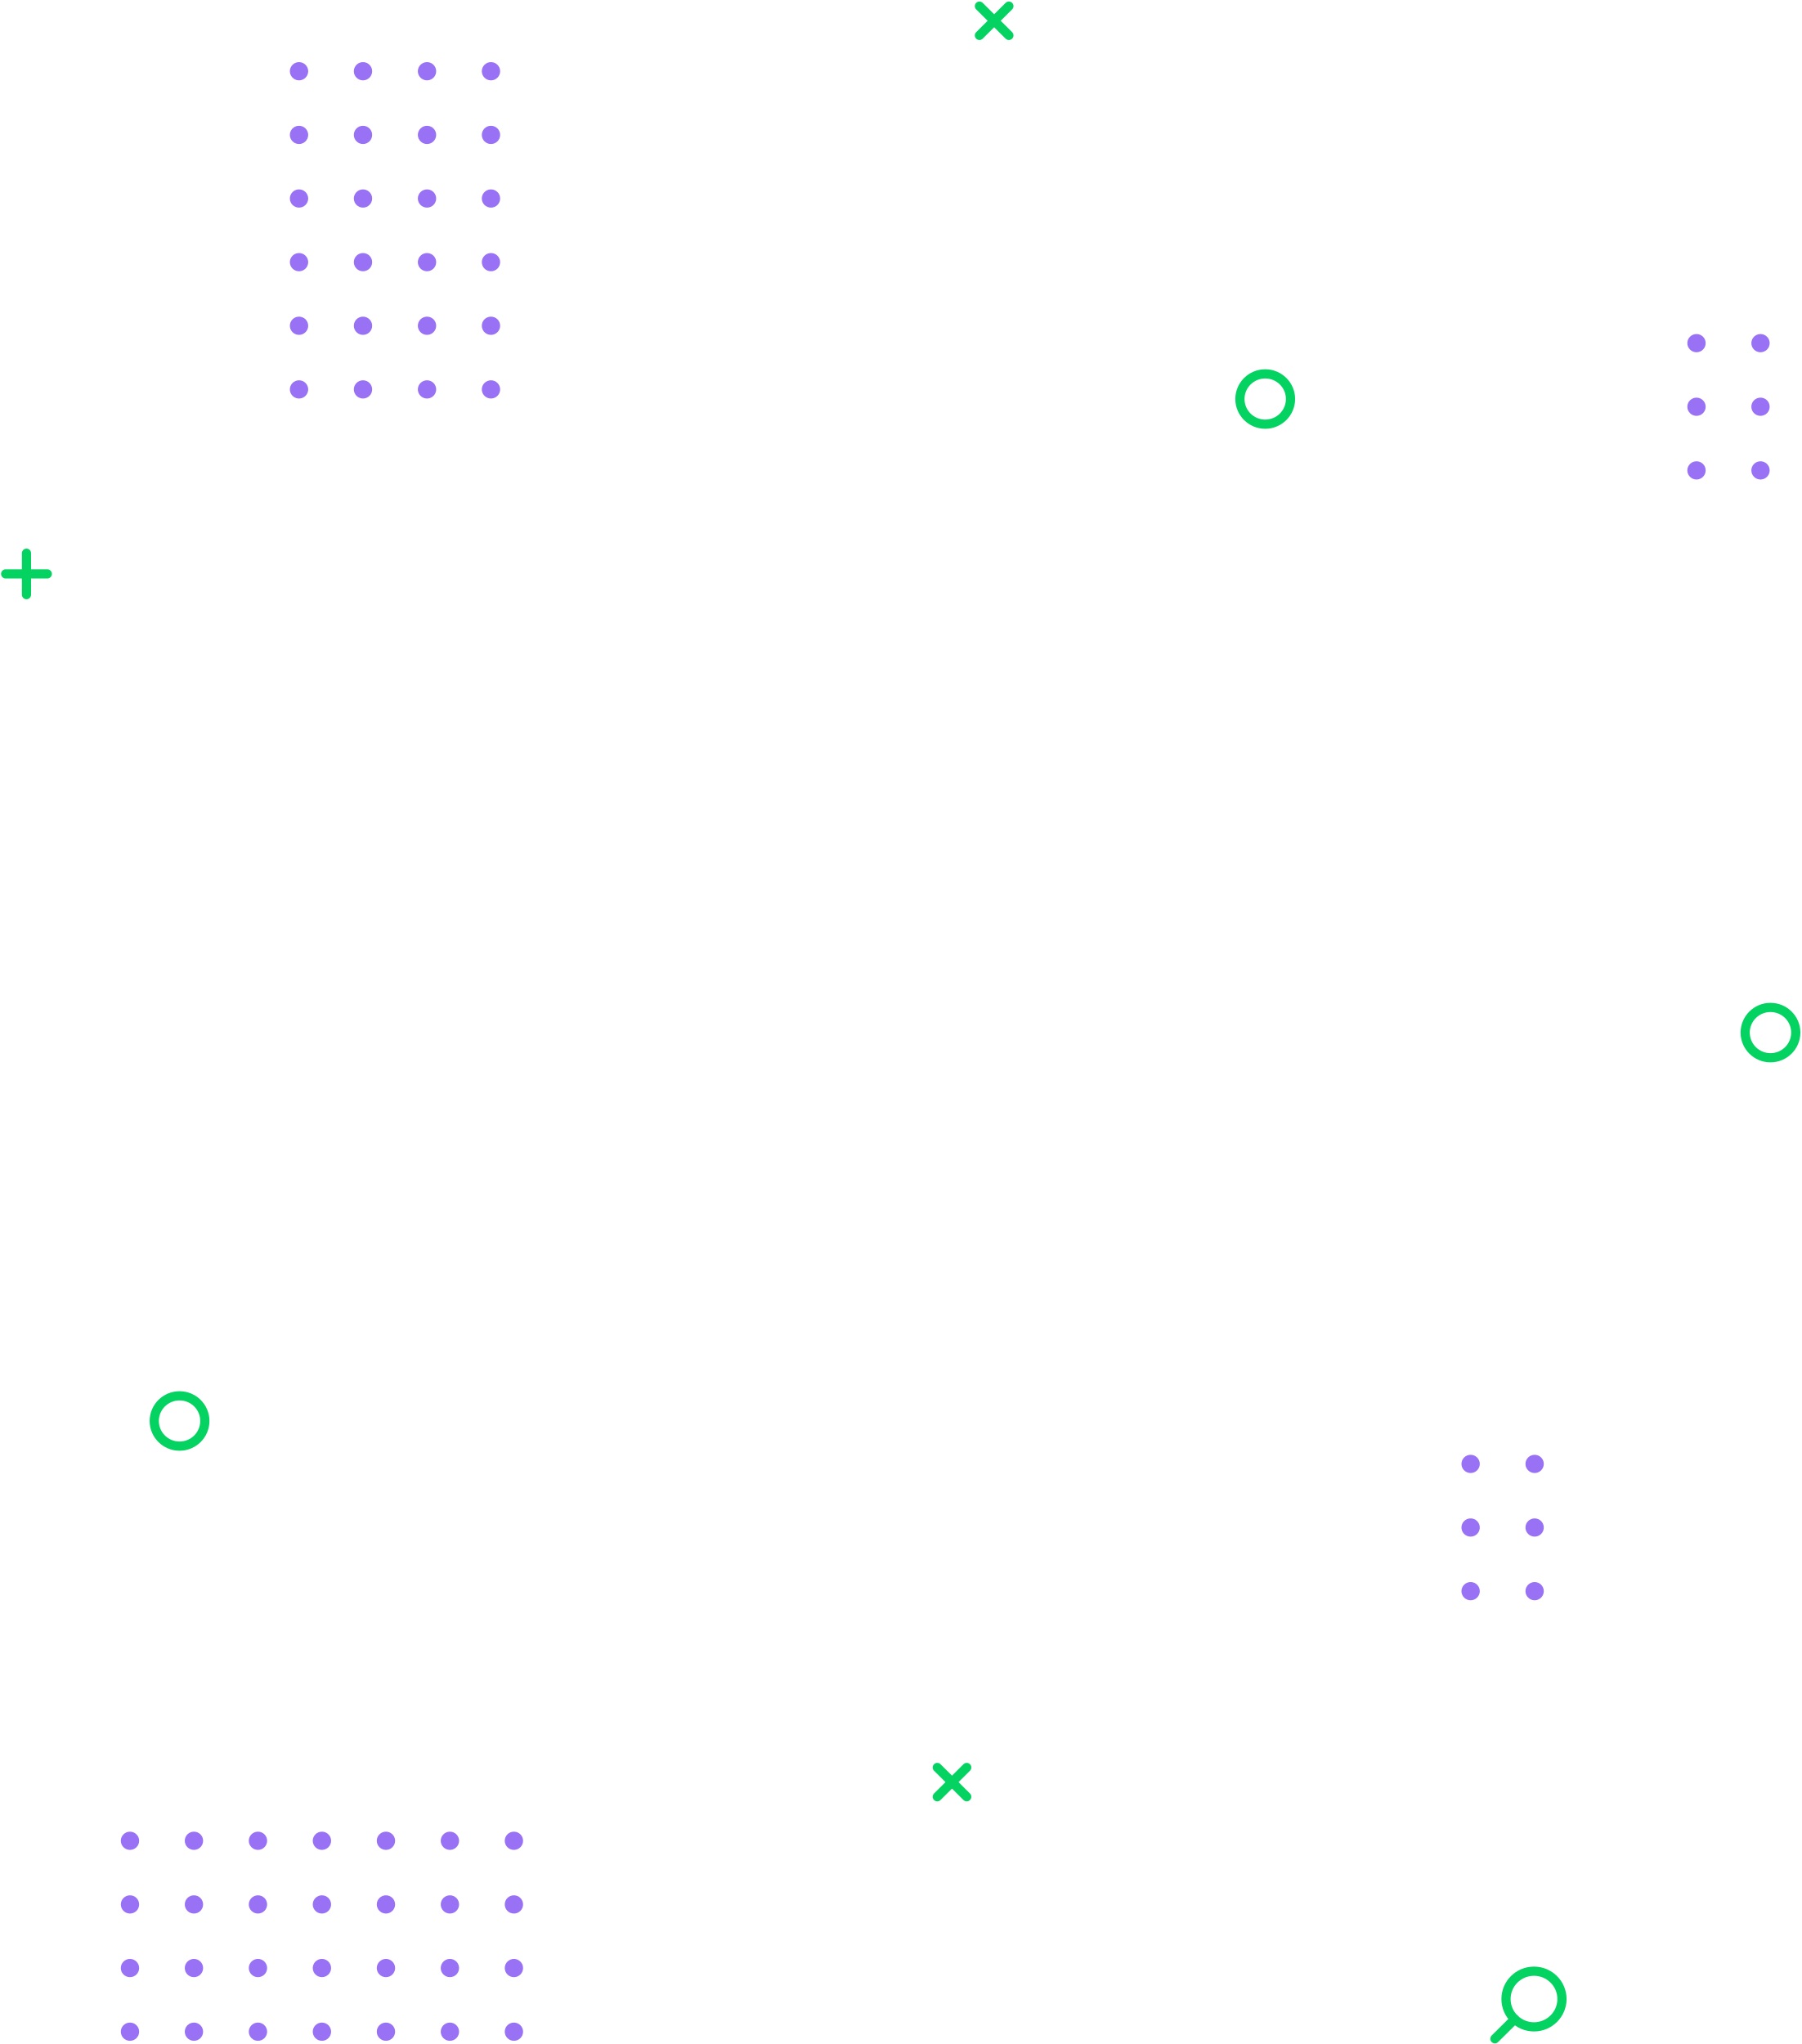
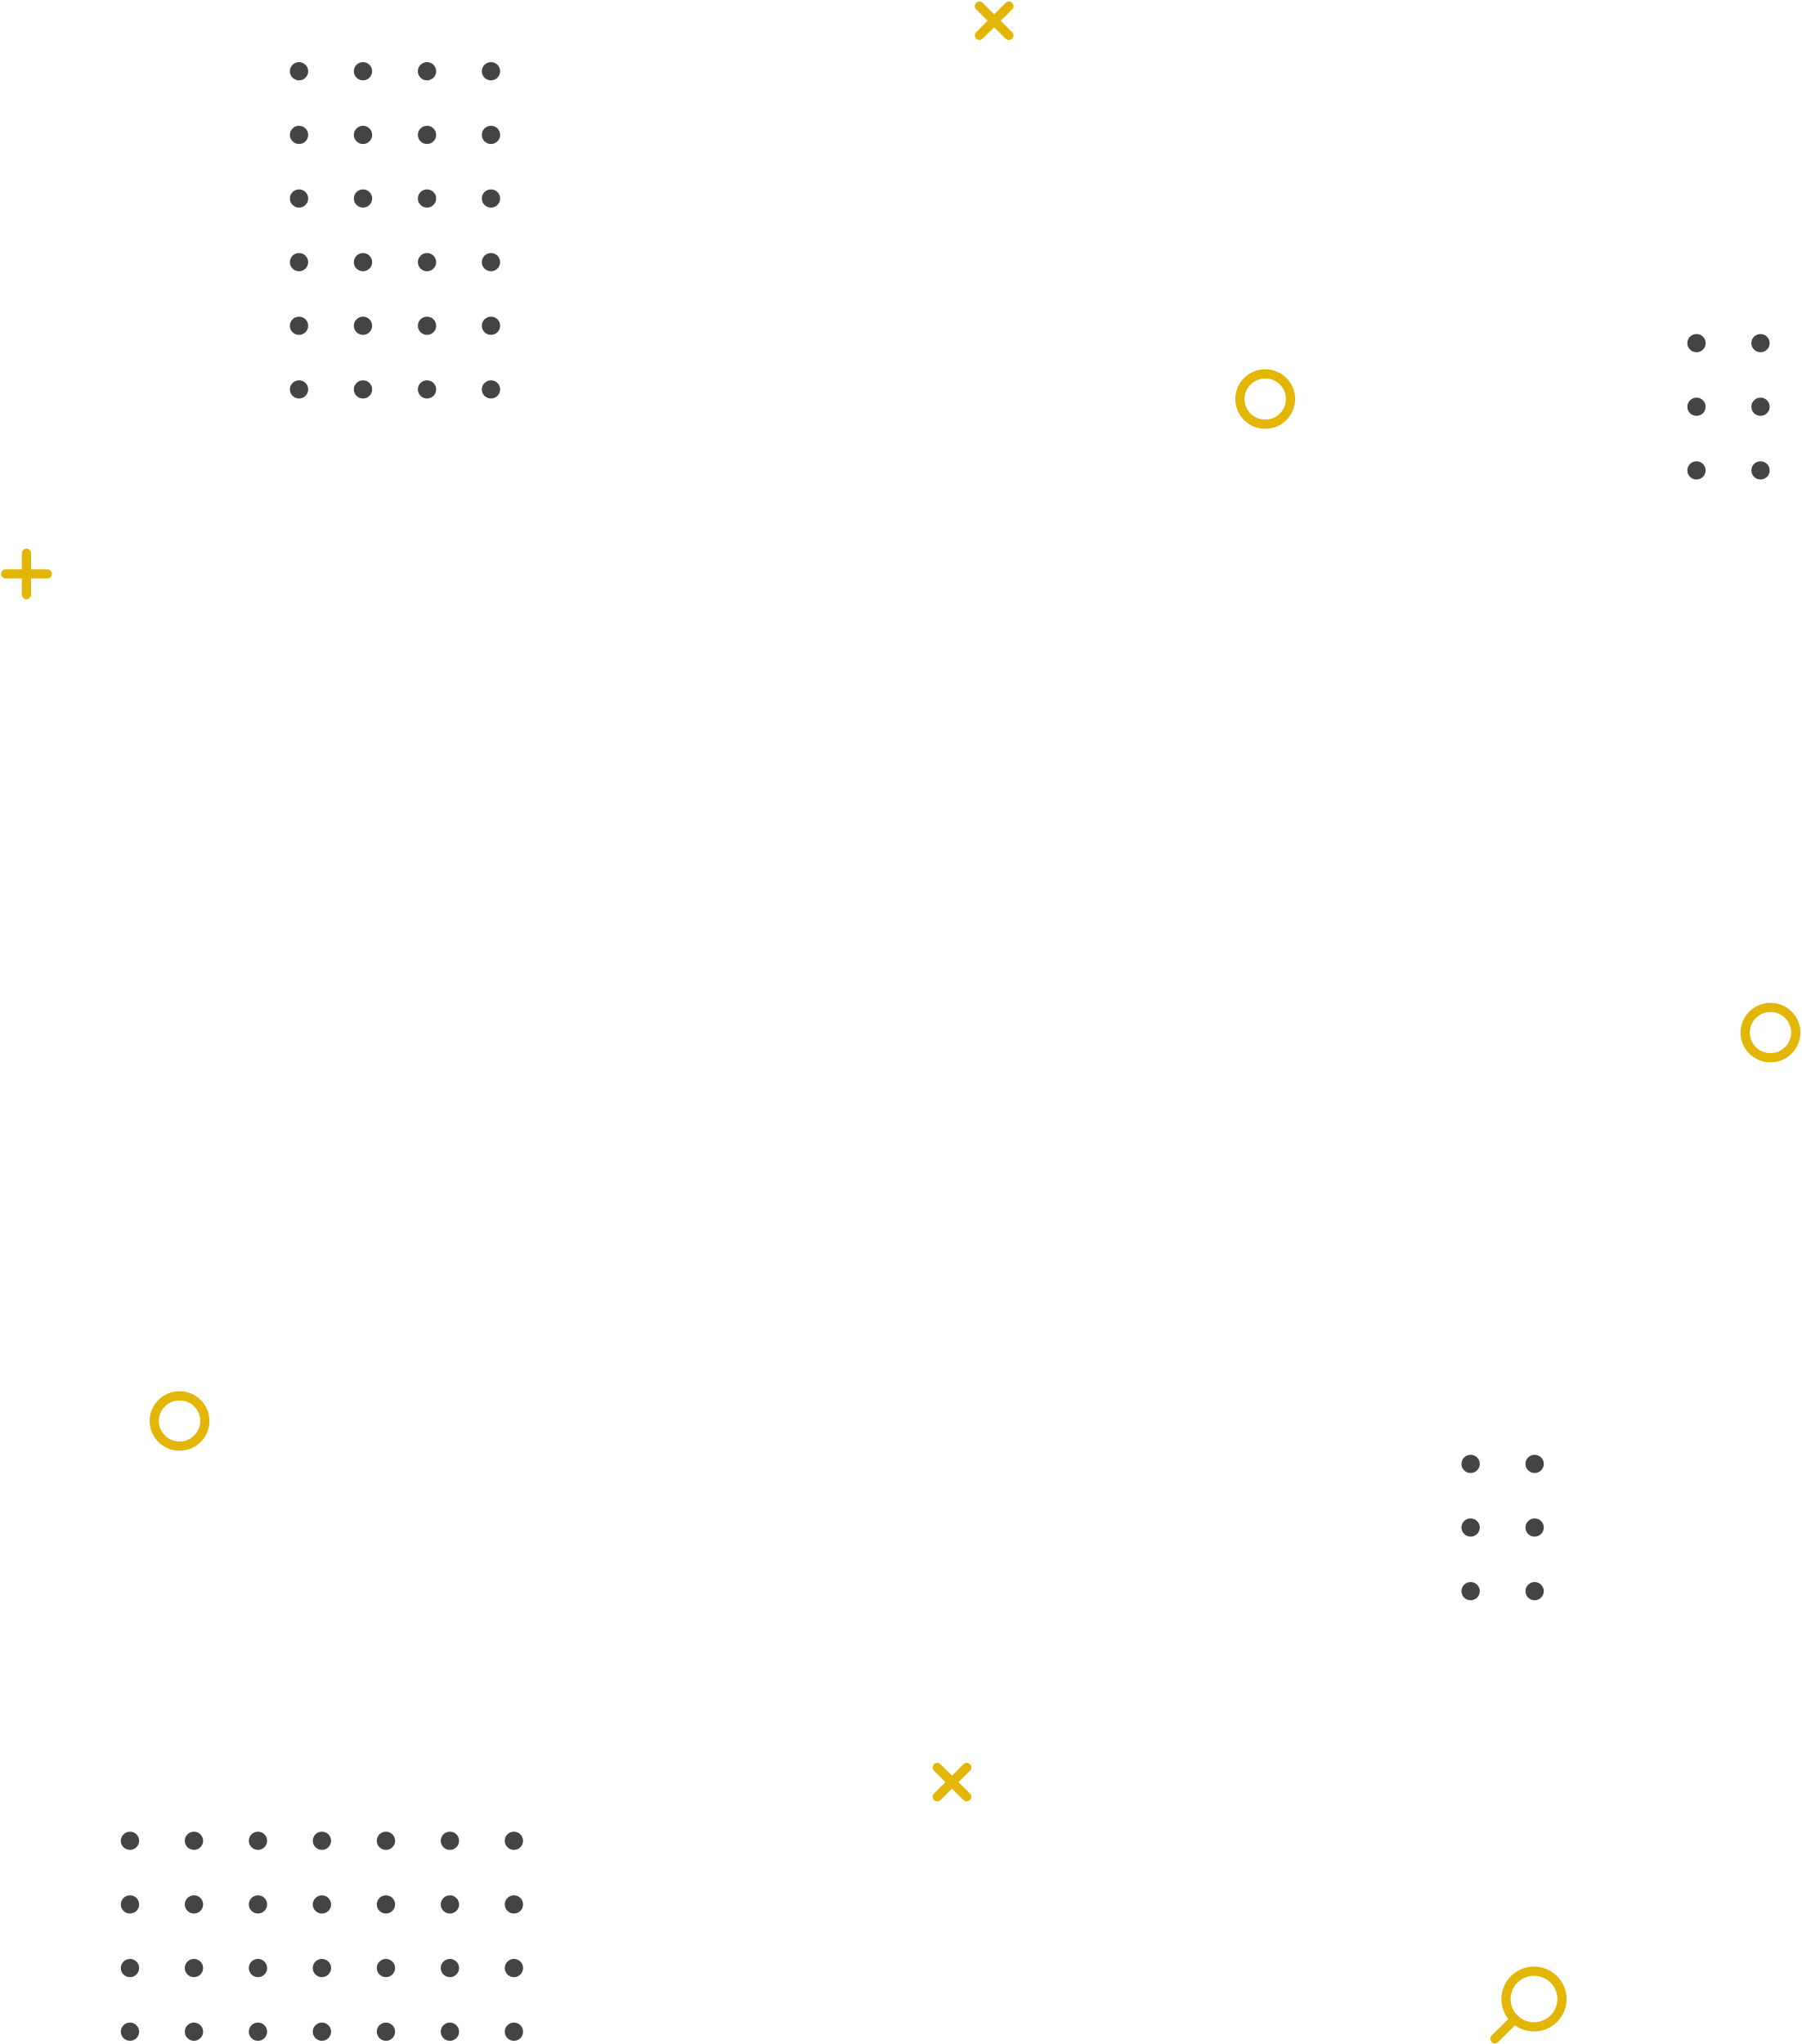
<svg xmlns="http://www.w3.org/2000/svg" width="588" height="667" viewBox="0 0 588 667" fill="none">
-   <path d="M500.569 661.405C495.526 661.405 491.437 657.339 491.437 652.324C491.437 647.308 495.526 643.243 500.569 643.243C505.612 643.243 509.701 647.308 509.701 652.324C509.701 657.323 505.612 661.405 500.569 661.405Z" stroke="#04D361" stroke-width="3" stroke-miterlimit="10" stroke-linecap="round" stroke-linejoin="round" />
-   <path d="M494.269 658.888L487.811 665.294" stroke="#04D361" stroke-width="3" stroke-miterlimit="10" stroke-linecap="round" stroke-linejoin="round" />
-   <path d="M329.217 2L319.609 11.554" stroke="#04D361" stroke-width="3" stroke-miterlimit="10" stroke-linecap="round" stroke-linejoin="round" />
-   <path d="M329.217 11.554L319.609 2" stroke="#04D361" stroke-width="3" stroke-miterlimit="10" stroke-linecap="round" stroke-linejoin="round" />
-   <path d="M315.461 576.763L305.854 586.317" stroke="#04D361" stroke-width="3" stroke-miterlimit="10" stroke-linecap="round" stroke-linejoin="round" />
-   <path d="M315.461 586.317L305.854 576.763" stroke="#04D361" stroke-width="3" stroke-miterlimit="10" stroke-linecap="round" stroke-linejoin="round" />
-   <path d="M15.431 187.274L1.844 187.274" stroke="#04D361" stroke-width="3" stroke-miterlimit="10" stroke-linecap="round" stroke-linejoin="round" />
-   <path d="M8.639 194.046L8.639 180.52" stroke="#04D361" stroke-width="3" stroke-miterlimit="10" stroke-linecap="round" stroke-linejoin="round" />
-   <path d="M412.866 138.422C408.316 138.422 404.609 134.752 404.609 130.211C404.609 125.686 408.3 122 412.866 122C417.416 122 421.123 125.67 421.123 130.211C421.107 134.752 417.416 138.422 412.866 138.422Z" stroke="#04D361" stroke-width="3" stroke-miterlimit="10" stroke-linecap="round" stroke-linejoin="round" />
-   <path d="M577.743 345.169C573.193 345.169 569.486 341.499 569.486 336.958C569.486 332.434 573.177 328.747 577.743 328.747C582.293 328.747 586 332.418 586 336.958C585.984 341.499 582.293 345.169 577.743 345.169Z" stroke="#04D361" stroke-width="3" stroke-miterlimit="10" stroke-linecap="round" stroke-linejoin="round" />
-   <path d="M58.592 471.906C54.041 471.906 50.334 468.236 50.334 463.695C50.334 459.17 54.026 455.484 58.592 455.484C63.142 455.484 66.849 459.155 66.849 463.695C66.833 468.236 63.142 471.906 58.592 471.906Z" stroke="#04D361" stroke-width="3" stroke-miterlimit="10" stroke-linecap="round" stroke-linejoin="round" />
-   <path d="M157.224 23.247C157.224 24.889 158.562 26.221 160.214 26.221C161.866 26.221 163.204 24.889 163.204 23.247C163.204 21.604 161.866 20.273 160.214 20.273C158.562 20.273 157.224 21.604 157.224 23.247Z" fill="#9871F5" />
-   <path d="M157.224 44.02C157.224 45.662 158.562 46.994 160.214 46.994C161.866 46.994 163.204 45.662 163.204 44.02C163.204 42.378 161.866 41.046 160.214 41.046C158.562 41.046 157.224 42.378 157.224 44.02Z" fill="#9871F5" />
-   <path d="M157.224 64.774C157.224 66.417 158.562 67.748 160.214 67.748C161.866 67.748 163.204 66.417 163.204 64.774C163.204 63.132 161.866 61.801 160.214 61.801C158.562 61.801 157.224 63.132 157.224 64.774Z" fill="#9871F5" />
-   <path d="M157.224 85.545C157.224 87.187 158.562 88.519 160.214 88.519C161.866 88.519 163.204 87.187 163.204 85.545C163.204 83.902 161.866 82.571 160.214 82.571C158.562 82.571 157.224 83.902 157.224 85.545Z" fill="#9871F5" />
-   <path d="M157.224 106.301C157.224 107.943 158.562 109.275 160.214 109.275C161.866 109.275 163.204 107.943 163.204 106.301C163.204 104.659 161.866 103.327 160.214 103.327C158.562 103.327 157.224 104.659 157.224 106.301Z" fill="#9871F5" />
-   <path d="M157.224 127.071C157.224 128.714 158.562 130.045 160.214 130.045C161.866 130.045 163.204 128.714 163.204 127.071C163.204 125.429 161.866 124.098 160.214 124.098C158.562 124.098 157.224 125.429 157.224 127.071Z" fill="#9871F5" />
-   <path d="M136.35 23.247C136.35 24.889 137.689 26.221 139.341 26.221C140.992 26.221 142.331 24.889 142.331 23.247C142.331 21.605 140.992 20.273 139.341 20.273C137.689 20.273 136.35 21.605 136.35 23.247Z" fill="#9871F5" />
-   <path d="M136.35 44.02C136.35 45.662 137.689 46.994 139.341 46.994C140.992 46.994 142.331 45.662 142.331 44.02C142.331 42.378 140.992 41.046 139.341 41.046C137.689 41.046 136.35 42.378 136.35 44.02Z" fill="#9871F5" />
-   <path d="M136.35 64.774C136.35 66.417 137.689 67.748 139.341 67.748C140.992 67.748 142.331 66.417 142.331 64.774C142.331 63.132 140.992 61.801 139.341 61.801C137.689 61.801 136.35 63.132 136.35 64.774Z" fill="#9871F5" />
-   <path d="M136.35 85.545C136.35 87.187 137.689 88.519 139.341 88.519C140.992 88.519 142.331 87.187 142.331 85.545C142.331 83.902 140.992 82.571 139.341 82.571C137.689 82.571 136.35 83.902 136.35 85.545Z" fill="#9871F5" />
-   <path d="M136.35 106.301C136.35 107.943 137.689 109.275 139.341 109.275C140.992 109.275 142.331 107.943 142.331 106.301C142.331 104.659 140.992 103.327 139.341 103.327C137.689 103.327 136.35 104.659 136.35 106.301Z" fill="#9871F5" />
-   <path d="M136.35 127.071C136.35 128.714 137.689 130.045 139.341 130.045C140.992 130.045 142.331 128.714 142.331 127.071C142.331 125.429 140.992 124.098 139.341 124.098C137.689 124.098 136.35 125.429 136.35 127.071Z" fill="#9871F5" />
-   <path d="M115.461 23.247C115.461 24.889 116.8 26.221 118.452 26.221C120.103 26.221 121.442 24.889 121.442 23.247C121.442 21.605 120.103 20.273 118.452 20.273C116.8 20.273 115.461 21.605 115.461 23.247Z" fill="#9871F5" />
-   <path d="M115.461 44.02C115.461 45.662 116.8 46.994 118.452 46.994C120.103 46.994 121.442 45.662 121.442 44.02C121.442 42.378 120.103 41.046 118.452 41.046C116.8 41.046 115.461 42.378 115.461 44.02Z" fill="#9871F5" />
-   <path d="M115.461 64.774C115.461 66.417 116.8 67.748 118.452 67.748C120.103 67.748 121.442 66.417 121.442 64.774C121.442 63.132 120.103 61.801 118.452 61.801C116.8 61.801 115.461 63.132 115.461 64.774Z" fill="#9871F5" />
-   <path d="M115.461 85.545C115.461 87.187 116.8 88.519 118.452 88.519C120.103 88.519 121.442 87.187 121.442 85.545C121.442 83.902 120.103 82.571 118.452 82.571C116.8 82.571 115.461 83.902 115.461 85.545Z" fill="#9871F5" />
-   <path d="M115.461 106.301C115.461 107.943 116.8 109.275 118.452 109.275C120.103 109.275 121.442 107.943 121.442 106.301C121.442 104.659 120.103 103.327 118.452 103.327C116.8 103.327 115.461 104.659 115.461 106.301Z" fill="#9871F5" />
-   <path d="M115.461 127.071C115.461 128.714 116.8 130.045 118.452 130.045C120.103 130.045 121.442 128.714 121.442 127.071C121.442 125.429 120.103 124.098 118.452 124.098C116.8 124.098 115.461 125.429 115.461 127.071Z" fill="#9871F5" />
-   <path d="M94.588 23.247C94.588 24.889 95.927 26.221 97.579 26.221C99.23 26.221 100.569 24.889 100.569 23.247C100.569 21.605 99.23 20.273 97.579 20.273C95.927 20.273 94.588 21.605 94.588 23.247Z" fill="#9871F5" />
-   <path d="M94.588 44.02C94.588 45.662 95.927 46.994 97.579 46.994C99.23 46.994 100.569 45.662 100.569 44.02C100.569 42.378 99.23 41.046 97.579 41.046C95.927 41.046 94.588 42.378 94.588 44.02Z" fill="#9871F5" />
-   <path d="M94.588 64.774C94.588 66.417 95.927 67.748 97.579 67.748C99.23 67.748 100.569 66.417 100.569 64.774C100.569 63.132 99.23 61.801 97.579 61.801C95.927 61.801 94.588 63.132 94.588 64.774Z" fill="#9871F5" />
-   <path d="M94.588 85.545C94.588 87.187 95.927 88.519 97.579 88.519C99.23 88.519 100.569 87.187 100.569 85.545C100.569 83.902 99.23 82.571 97.579 82.571C95.927 82.571 94.588 83.902 94.588 85.545Z" fill="#9871F5" />
-   <path d="M94.588 106.301C94.588 107.943 95.927 109.275 97.579 109.275C99.23 109.275 100.569 107.943 100.569 106.301C100.569 104.659 99.23 103.327 97.579 103.327C95.927 103.327 94.588 104.659 94.588 106.301Z" fill="#9871F5" />
-   <path d="M94.588 127.071C94.588 128.714 95.927 130.045 97.579 130.045C99.23 130.045 100.569 128.714 100.569 127.071C100.569 125.429 99.23 124.098 97.579 124.098C95.927 124.098 94.588 125.429 94.588 127.071Z" fill="#9871F5" />
-   <path d="M497.788 477.706C497.788 479.348 499.127 480.679 500.779 480.679C502.43 480.679 503.769 479.348 503.769 477.706C503.769 476.063 502.43 474.732 500.779 474.732C499.127 474.732 497.788 476.063 497.788 477.706Z" fill="#9871F5" />
-   <path d="M497.789 498.46C497.789 500.103 499.128 501.434 500.78 501.434C502.431 501.434 503.77 500.103 503.77 498.46C503.77 496.818 502.431 495.487 500.78 495.487C499.128 495.487 497.789 496.818 497.789 498.46Z" fill="#9871F5" />
-   <path d="M497.789 519.23C497.789 520.872 499.128 522.204 500.78 522.204C502.431 522.204 503.77 520.872 503.77 519.23C503.77 517.588 502.431 516.256 500.78 516.256C499.128 516.256 497.789 517.588 497.789 519.23Z" fill="#9871F5" />
-   <path d="M476.9 477.703C476.9 479.346 478.239 480.677 479.891 480.677C481.542 480.677 482.881 479.346 482.881 477.703C482.881 476.061 481.542 474.73 479.891 474.73C478.239 474.73 476.9 476.061 476.9 477.703Z" fill="#9871F5" />
-   <path d="M476.9 498.46C476.9 500.103 478.239 501.434 479.891 501.434C481.542 501.434 482.881 500.103 482.881 498.46C482.881 496.818 481.542 495.487 479.891 495.487C478.239 495.487 476.9 496.818 476.9 498.46Z" fill="#9871F5" />
-   <path d="M476.9 519.228C476.9 520.871 478.239 522.202 479.891 522.202C481.542 522.202 482.881 520.871 482.881 519.228C482.881 517.586 481.542 516.255 479.891 516.255C478.239 516.255 476.9 517.586 476.9 519.228Z" fill="#9871F5" />
-   <path d="M571.498 111.974C571.498 113.617 572.837 114.948 574.488 114.948C576.14 114.948 577.479 113.617 577.479 111.974C577.479 110.332 576.14 109.001 574.488 109.001C572.837 109.001 571.498 110.332 571.498 111.974Z" fill="#9871F5" />
-   <path d="M571.498 132.728C571.498 134.37 572.837 135.702 574.489 135.702C576.14 135.702 577.479 134.37 577.479 132.728C577.479 131.086 576.14 129.754 574.489 129.754C572.837 129.754 571.498 131.086 571.498 132.728Z" fill="#9871F5" />
-   <path d="M571.498 153.5C571.498 155.143 572.837 156.474 574.489 156.474C576.14 156.474 577.479 155.143 577.479 153.5C577.479 151.858 576.14 150.527 574.489 150.527C572.837 150.527 571.498 151.858 571.498 153.5Z" fill="#9871F5" />
-   <path d="M550.609 111.974C550.609 113.616 551.948 114.948 553.599 114.948C555.251 114.948 556.59 113.616 556.59 111.974C556.59 110.331 555.251 109 553.599 109C551.948 109 550.609 110.331 550.609 111.974Z" fill="#9871F5" />
-   <path d="M550.609 132.73C550.609 134.372 551.948 135.704 553.599 135.704C555.251 135.704 556.59 134.372 556.59 132.73C556.59 131.088 555.251 129.756 553.599 129.756C551.948 129.756 550.609 131.088 550.609 132.73Z" fill="#9871F5" />
-   <path d="M550.609 153.5C550.609 155.143 551.948 156.474 553.599 156.474C555.251 156.474 556.59 155.143 556.59 153.5C556.59 151.858 555.251 150.526 553.599 150.526C551.948 150.526 550.609 151.858 550.609 153.5Z" fill="#9871F5" />
-   <path d="M164.711 662.983C164.711 664.626 166.049 665.957 167.701 665.957C169.353 665.957 170.691 664.626 170.691 662.983C170.691 661.341 169.353 660.01 167.701 660.01C166.049 660.01 164.711 661.341 164.711 662.983Z" fill="#9871F5" />
-   <path d="M143.822 662.983C143.822 664.626 145.16 665.957 146.812 665.957C148.464 665.957 149.802 664.626 149.802 662.983C149.802 661.341 148.464 660.01 146.812 660.01C145.16 660.01 143.822 661.341 143.822 662.983Z" fill="#9871F5" />
-   <path d="M122.948 662.983C122.948 664.626 124.287 665.957 125.939 665.957C127.59 665.957 128.929 664.626 128.929 662.983C128.929 661.341 127.59 660.01 125.939 660.01C124.287 660.01 122.948 661.341 122.948 662.983Z" fill="#9871F5" />
-   <path d="M102.059 662.983C102.059 664.626 103.398 665.957 105.05 665.957C106.701 665.957 108.04 664.626 108.04 662.983C108.04 661.341 106.701 660.01 105.05 660.01C103.398 660.01 102.059 661.341 102.059 662.983Z" fill="#9871F5" />
-   <path d="M81.186 662.983C81.186 664.626 82.525 665.957 84.177 665.957C85.828 665.957 87.167 664.626 87.167 662.983C87.167 661.341 85.828 660.01 84.177 660.01C82.525 660.01 81.186 661.341 81.186 662.983Z" fill="#9871F5" />
-   <path d="M60.297 662.983C60.297 664.626 61.636 665.957 63.288 665.957C64.939 665.957 66.278 664.626 66.278 662.983C66.278 661.341 64.939 660.01 63.288 660.01C61.636 660.01 60.297 661.341 60.297 662.983Z" fill="#9871F5" />
-   <path d="M39.424 662.983C39.424 664.626 40.763 665.957 42.414 665.957C44.066 665.957 45.405 664.626 45.405 662.983C45.405 661.341 44.066 660.01 42.414 660.01C40.763 660.01 39.424 661.341 39.424 662.983Z" fill="#9871F5" />
-   <path d="M164.711 642.212C164.711 643.854 166.049 645.186 167.701 645.186C169.353 645.186 170.691 643.854 170.691 642.212C170.691 640.57 169.353 639.238 167.701 639.238C166.049 639.238 164.711 640.57 164.711 642.212Z" fill="#9871F5" />
-   <path d="M143.822 642.212C143.822 643.854 145.16 645.186 146.812 645.186C148.464 645.186 149.802 643.854 149.802 642.212C149.802 640.57 148.464 639.238 146.812 639.238C145.16 639.238 143.822 640.57 143.822 642.212Z" fill="#9871F5" />
-   <path d="M122.948 642.212C122.948 643.854 124.287 645.186 125.939 645.186C127.59 645.186 128.929 643.854 128.929 642.212C128.929 640.57 127.59 639.238 125.939 639.238C124.287 639.238 122.948 640.57 122.948 642.212Z" fill="#9871F5" />
-   <path d="M102.059 642.212C102.059 643.854 103.398 645.186 105.05 645.186C106.701 645.186 108.04 643.854 108.04 642.212C108.04 640.57 106.701 639.238 105.05 639.238C103.398 639.238 102.059 640.57 102.059 642.212Z" fill="#9871F5" />
-   <path d="M81.186 642.212C81.186 643.854 82.525 645.186 84.177 645.186C85.828 645.186 87.167 643.854 87.167 642.212C87.167 640.57 85.828 639.238 84.177 639.238C82.525 639.238 81.186 640.57 81.186 642.212Z" fill="#9871F5" />
-   <path d="M60.297 642.212C60.297 643.854 61.636 645.186 63.288 645.186C64.939 645.186 66.278 643.854 66.278 642.212C66.278 640.57 64.939 639.238 63.288 639.238C61.636 639.238 60.297 640.57 60.297 642.212Z" fill="#9871F5" />
-   <path d="M39.424 642.212C39.424 643.854 40.763 645.186 42.414 645.186C44.066 645.186 45.405 643.854 45.405 642.212C45.405 640.57 44.066 639.238 42.414 639.238C40.763 639.238 39.424 640.57 39.424 642.212Z" fill="#9871F5" />
-   <path d="M164.711 621.456C164.711 623.098 166.049 624.43 167.701 624.43C169.353 624.43 170.691 623.098 170.691 621.456C170.691 619.814 169.353 618.482 167.701 618.482C166.049 618.482 164.711 619.814 164.711 621.456Z" fill="#9871F5" />
-   <path d="M143.822 621.456C143.822 623.098 145.16 624.43 146.812 624.43C148.464 624.43 149.802 623.098 149.802 621.456C149.802 619.814 148.464 618.482 146.812 618.482C145.16 618.482 143.822 619.814 143.822 621.456Z" fill="#9871F5" />
-   <path d="M122.948 621.456C122.948 623.098 124.287 624.43 125.939 624.43C127.59 624.43 128.929 623.098 128.929 621.456C128.929 619.814 127.59 618.482 125.939 618.482C124.287 618.482 122.948 619.814 122.948 621.456Z" fill="#9871F5" />
-   <path d="M102.059 621.456C102.059 623.098 103.398 624.43 105.05 624.43C106.701 624.43 108.04 623.098 108.04 621.456C108.04 619.814 106.701 618.482 105.05 618.482C103.398 618.482 102.059 619.814 102.059 621.456Z" fill="#9871F5" />
-   <path d="M81.186 621.456C81.186 623.098 82.525 624.43 84.177 624.43C85.828 624.43 87.167 623.098 87.167 621.456C87.167 619.814 85.828 618.482 84.177 618.482C82.525 618.482 81.186 619.814 81.186 621.456Z" fill="#9871F5" />
-   <path d="M60.297 621.456C60.297 623.098 61.636 624.43 63.288 624.43C64.939 624.43 66.278 623.098 66.278 621.456C66.278 619.814 64.939 618.482 63.288 618.482C61.636 618.482 60.297 619.814 60.297 621.456Z" fill="#9871F5" />
-   <path d="M39.424 621.456C39.424 623.098 40.763 624.43 42.414 624.43C44.066 624.43 45.405 623.098 45.405 621.456C45.405 619.814 44.066 618.482 42.414 618.482C40.763 618.482 39.424 619.814 39.424 621.456Z" fill="#9871F5" />
-   <path d="M164.708 600.686C164.708 602.328 166.047 603.66 167.699 603.66C169.351 603.66 170.689 602.328 170.689 600.686C170.689 599.043 169.351 597.712 167.699 597.712C166.047 597.712 164.708 599.043 164.708 600.686Z" fill="#9871F5" />
-   <path d="M143.822 600.685C143.822 602.328 145.16 603.659 146.812 603.659C148.464 603.659 149.802 602.328 149.802 600.685C149.802 599.043 148.464 597.712 146.812 597.712C145.16 597.712 143.822 599.043 143.822 600.685Z" fill="#9871F5" />
-   <path d="M122.948 600.685C122.948 602.328 124.287 603.659 125.939 603.659C127.59 603.659 128.929 602.328 128.929 600.685C128.929 599.043 127.59 597.712 125.939 597.712C124.287 597.712 122.948 599.043 122.948 600.685Z" fill="#9871F5" />
-   <path d="M102.059 600.685C102.059 602.328 103.398 603.659 105.05 603.659C106.701 603.659 108.04 602.328 108.04 600.685C108.04 599.043 106.701 597.712 105.05 597.712C103.398 597.712 102.059 599.043 102.059 600.685Z" fill="#9871F5" />
-   <path d="M81.186 600.685C81.186 602.328 82.525 603.659 84.177 603.659C85.828 603.659 87.167 602.328 87.167 600.685C87.167 599.043 85.828 597.712 84.177 597.712C82.525 597.712 81.186 599.043 81.186 600.685Z" fill="#9871F5" />
-   <path d="M60.297 600.685C60.297 602.328 61.636 603.659 63.288 603.659C64.939 603.659 66.278 602.328 66.278 600.685C66.278 599.043 64.939 597.712 63.288 597.712C61.636 597.712 60.297 599.043 60.297 600.685Z" fill="#9871F5" />
-   <path d="M39.424 600.685C39.424 602.328 40.763 603.659 42.414 603.659C44.066 603.659 45.405 602.328 45.405 600.685C45.405 599.043 44.066 597.712 42.414 597.712C40.763 597.712 39.424 599.043 39.424 600.685Z" fill="#9871F5" />
+   <path d="M500.569 661.405C495.526 661.405 491.437 657.339 491.437 652.324C491.437 647.308 495.526 643.243 500.569 643.243C505.612 643.243 509.701 647.308 509.701 652.324C509.701 657.323 505.612 661.405 500.569 661.405Z" stroke="#E3B505" stroke-width="3" stroke-miterlimit="10" stroke-linecap="round" stroke-linejoin="round" />
+   <path d="M494.269 658.888L487.811 665.294" stroke="#E3B505" stroke-width="3" stroke-miterlimit="10" stroke-linecap="round" stroke-linejoin="round" />
+   <path d="M329.217 2L319.609 11.554" stroke="#E3B505" stroke-width="3" stroke-miterlimit="10" stroke-linecap="round" stroke-linejoin="round" />
+   <path d="M329.217 11.554L319.609 2" stroke="#E3B505" stroke-width="3" stroke-miterlimit="10" stroke-linecap="round" stroke-linejoin="round" />
+   <path d="M315.461 576.763L305.854 586.317" stroke="#E3B505" stroke-width="3" stroke-miterlimit="10" stroke-linecap="round" stroke-linejoin="round" />
+   <path d="M315.461 586.317L305.854 576.763" stroke="#E3B505" stroke-width="3" stroke-miterlimit="10" stroke-linecap="round" stroke-linejoin="round" />
+   <path d="M15.431 187.274L1.844 187.274" stroke="#E3B505" stroke-width="3" stroke-miterlimit="10" stroke-linecap="round" stroke-linejoin="round" />
+   <path d="M8.639 194.046L8.639 180.52" stroke="#E3B505" stroke-width="3" stroke-miterlimit="10" stroke-linecap="round" stroke-linejoin="round" />
+   <path d="M412.866 138.422C408.316 138.422 404.609 134.752 404.609 130.211C404.609 125.686 408.3 122 412.866 122C417.416 122 421.123 125.67 421.123 130.211C421.107 134.752 417.416 138.422 412.866 138.422Z" stroke="#E3B505" stroke-width="3" stroke-miterlimit="10" stroke-linecap="round" stroke-linejoin="round" />
+   <path d="M577.743 345.169C573.193 345.169 569.486 341.499 569.486 336.958C569.486 332.434 573.177 328.747 577.743 328.747C582.293 328.747 586 332.418 586 336.958C585.984 341.499 582.293 345.169 577.743 345.169Z" stroke="#E3B505" stroke-width="3" stroke-miterlimit="10" stroke-linecap="round" stroke-linejoin="round" />
+   <path d="M58.592 471.906C54.041 471.906 50.334 468.236 50.334 463.695C50.334 459.17 54.026 455.484 58.592 455.484C63.142 455.484 66.849 459.155 66.849 463.695C66.833 468.236 63.142 471.906 58.592 471.906Z" stroke="#E3B505" stroke-width="3" stroke-miterlimit="10" stroke-linecap="round" stroke-linejoin="round" />
+   <path d="M157.224 23.247C157.224 24.889 158.562 26.221 160.214 26.221C161.866 26.221 163.204 24.889 163.204 23.247C163.204 21.604 161.866 20.273 160.214 20.273C158.562 20.273 157.224 21.604 157.224 23.247Z" fill="#444444" />
+   <path d="M157.224 44.02C157.224 45.662 158.562 46.994 160.214 46.994C161.866 46.994 163.204 45.662 163.204 44.02C163.204 42.378 161.866 41.046 160.214 41.046C158.562 41.046 157.224 42.378 157.224 44.02Z" fill="#444444" />
+   <path d="M157.224 64.774C157.224 66.417 158.562 67.748 160.214 67.748C161.866 67.748 163.204 66.417 163.204 64.774C163.204 63.132 161.866 61.801 160.214 61.801C158.562 61.801 157.224 63.132 157.224 64.774Z" fill="#444444" />
+   <path d="M157.224 85.545C157.224 87.187 158.562 88.519 160.214 88.519C161.866 88.519 163.204 87.187 163.204 85.545C163.204 83.902 161.866 82.571 160.214 82.571C158.562 82.571 157.224 83.902 157.224 85.545Z" fill="#444444" />
+   <path d="M157.224 106.301C157.224 107.943 158.562 109.275 160.214 109.275C161.866 109.275 163.204 107.943 163.204 106.301C163.204 104.659 161.866 103.327 160.214 103.327C158.562 103.327 157.224 104.659 157.224 106.301Z" fill="#444444" />
+   <path d="M157.224 127.071C157.224 128.714 158.562 130.045 160.214 130.045C161.866 130.045 163.204 128.714 163.204 127.071C163.204 125.429 161.866 124.098 160.214 124.098C158.562 124.098 157.224 125.429 157.224 127.071Z" fill="#444444" />
+   <path d="M136.35 23.247C136.35 24.889 137.689 26.221 139.341 26.221C140.992 26.221 142.331 24.889 142.331 23.247C142.331 21.605 140.992 20.273 139.341 20.273C137.689 20.273 136.35 21.605 136.35 23.247Z" fill="#444444" />
+   <path d="M136.35 44.02C136.35 45.662 137.689 46.994 139.341 46.994C140.992 46.994 142.331 45.662 142.331 44.02C142.331 42.378 140.992 41.046 139.341 41.046C137.689 41.046 136.35 42.378 136.35 44.02Z" fill="#444444" />
+   <path d="M136.35 64.774C136.35 66.417 137.689 67.748 139.341 67.748C140.992 67.748 142.331 66.417 142.331 64.774C142.331 63.132 140.992 61.801 139.341 61.801C137.689 61.801 136.35 63.132 136.35 64.774Z" fill="#444444" />
+   <path d="M136.35 85.545C136.35 87.187 137.689 88.519 139.341 88.519C140.992 88.519 142.331 87.187 142.331 85.545C142.331 83.902 140.992 82.571 139.341 82.571C137.689 82.571 136.35 83.902 136.35 85.545Z" fill="#444444" />
+   <path d="M136.35 106.301C136.35 107.943 137.689 109.275 139.341 109.275C140.992 109.275 142.331 107.943 142.331 106.301C142.331 104.659 140.992 103.327 139.341 103.327C137.689 103.327 136.35 104.659 136.35 106.301Z" fill="#444444" />
+   <path d="M136.35 127.071C136.35 128.714 137.689 130.045 139.341 130.045C140.992 130.045 142.331 128.714 142.331 127.071C142.331 125.429 140.992 124.098 139.341 124.098C137.689 124.098 136.35 125.429 136.35 127.071Z" fill="#444444" />
+   <path d="M115.461 23.247C115.461 24.889 116.8 26.221 118.452 26.221C120.103 26.221 121.442 24.889 121.442 23.247C121.442 21.605 120.103 20.273 118.452 20.273C116.8 20.273 115.461 21.605 115.461 23.247Z" fill="#444444" />
+   <path d="M115.461 44.02C115.461 45.662 116.8 46.994 118.452 46.994C120.103 46.994 121.442 45.662 121.442 44.02C121.442 42.378 120.103 41.046 118.452 41.046C116.8 41.046 115.461 42.378 115.461 44.02Z" fill="#444444" />
+   <path d="M115.461 64.774C115.461 66.417 116.8 67.748 118.452 67.748C120.103 67.748 121.442 66.417 121.442 64.774C121.442 63.132 120.103 61.801 118.452 61.801C116.8 61.801 115.461 63.132 115.461 64.774Z" fill="#444444" />
+   <path d="M115.461 85.545C115.461 87.187 116.8 88.519 118.452 88.519C120.103 88.519 121.442 87.187 121.442 85.545C121.442 83.902 120.103 82.571 118.452 82.571C116.8 82.571 115.461 83.902 115.461 85.545Z" fill="#444444" />
+   <path d="M115.461 106.301C115.461 107.943 116.8 109.275 118.452 109.275C120.103 109.275 121.442 107.943 121.442 106.301C121.442 104.659 120.103 103.327 118.452 103.327C116.8 103.327 115.461 104.659 115.461 106.301Z" fill="#444444" />
+   <path d="M115.461 127.071C115.461 128.714 116.8 130.045 118.452 130.045C120.103 130.045 121.442 128.714 121.442 127.071C121.442 125.429 120.103 124.098 118.452 124.098C116.8 124.098 115.461 125.429 115.461 127.071Z" fill="#444444" />
+   <path d="M94.588 23.247C94.588 24.889 95.927 26.221 97.579 26.221C99.23 26.221 100.569 24.889 100.569 23.247C100.569 21.605 99.23 20.273 97.579 20.273C95.927 20.273 94.588 21.605 94.588 23.247Z" fill="#444444" />
+   <path d="M94.588 44.02C94.588 45.662 95.927 46.994 97.579 46.994C99.23 46.994 100.569 45.662 100.569 44.02C100.569 42.378 99.23 41.046 97.579 41.046C95.927 41.046 94.588 42.378 94.588 44.02Z" fill="#444444" />
+   <path d="M94.588 64.774C94.588 66.417 95.927 67.748 97.579 67.748C99.23 67.748 100.569 66.417 100.569 64.774C100.569 63.132 99.23 61.801 97.579 61.801C95.927 61.801 94.588 63.132 94.588 64.774Z" fill="#444444" />
+   <path d="M94.588 85.545C94.588 87.187 95.927 88.519 97.579 88.519C99.23 88.519 100.569 87.187 100.569 85.545C100.569 83.902 99.23 82.571 97.579 82.571C95.927 82.571 94.588 83.902 94.588 85.545Z" fill="#444444" />
+   <path d="M94.588 106.301C94.588 107.943 95.927 109.275 97.579 109.275C99.23 109.275 100.569 107.943 100.569 106.301C100.569 104.659 99.23 103.327 97.579 103.327C95.927 103.327 94.588 104.659 94.588 106.301Z" fill="#444444" />
+   <path d="M94.588 127.071C94.588 128.714 95.927 130.045 97.579 130.045C99.23 130.045 100.569 128.714 100.569 127.071C100.569 125.429 99.23 124.098 97.579 124.098C95.927 124.098 94.588 125.429 94.588 127.071Z" fill="#444444" />
+   <path d="M497.788 477.706C497.788 479.348 499.127 480.679 500.779 480.679C502.43 480.679 503.769 479.348 503.769 477.706C503.769 476.063 502.43 474.732 500.779 474.732C499.127 474.732 497.788 476.063 497.788 477.706Z" fill="#444444" />
+   <path d="M497.789 498.46C497.789 500.103 499.128 501.434 500.78 501.434C502.431 501.434 503.77 500.103 503.77 498.46C503.77 496.818 502.431 495.487 500.78 495.487C499.128 495.487 497.789 496.818 497.789 498.46Z" fill="#444444" />
+   <path d="M497.789 519.23C497.789 520.872 499.128 522.204 500.78 522.204C502.431 522.204 503.77 520.872 503.77 519.23C503.77 517.588 502.431 516.256 500.78 516.256C499.128 516.256 497.789 517.588 497.789 519.23Z" fill="#444444" />
+   <path d="M476.9 477.703C476.9 479.346 478.239 480.677 479.891 480.677C481.542 480.677 482.881 479.346 482.881 477.703C482.881 476.061 481.542 474.73 479.891 474.73C478.239 474.73 476.9 476.061 476.9 477.703Z" fill="#444444" />
+   <path d="M476.9 498.46C476.9 500.103 478.239 501.434 479.891 501.434C481.542 501.434 482.881 500.103 482.881 498.46C482.881 496.818 481.542 495.487 479.891 495.487C478.239 495.487 476.9 496.818 476.9 498.46Z" fill="#444444" />
+   <path d="M476.9 519.228C476.9 520.871 478.239 522.202 479.891 522.202C481.542 522.202 482.881 520.871 482.881 519.228C482.881 517.586 481.542 516.255 479.891 516.255C478.239 516.255 476.9 517.586 476.9 519.228Z" fill="#444444" />
+   <path d="M571.498 111.974C571.498 113.617 572.837 114.948 574.488 114.948C576.14 114.948 577.479 113.617 577.479 111.974C577.479 110.332 576.14 109.001 574.488 109.001C572.837 109.001 571.498 110.332 571.498 111.974Z" fill="#444444" />
+   <path d="M571.498 132.728C571.498 134.37 572.837 135.702 574.489 135.702C576.14 135.702 577.479 134.37 577.479 132.728C577.479 131.086 576.14 129.754 574.489 129.754C572.837 129.754 571.498 131.086 571.498 132.728Z" fill="#444444" />
+   <path d="M571.498 153.5C571.498 155.143 572.837 156.474 574.489 156.474C576.14 156.474 577.479 155.143 577.479 153.5C577.479 151.858 576.14 150.527 574.489 150.527C572.837 150.527 571.498 151.858 571.498 153.5Z" fill="#444444" />
+   <path d="M550.609 111.974C550.609 113.616 551.948 114.948 553.599 114.948C555.251 114.948 556.59 113.616 556.59 111.974C556.59 110.331 555.251 109 553.599 109C551.948 109 550.609 110.331 550.609 111.974Z" fill="#444444" />
+   <path d="M550.609 132.73C550.609 134.372 551.948 135.704 553.599 135.704C555.251 135.704 556.59 134.372 556.59 132.73C556.59 131.088 555.251 129.756 553.599 129.756C551.948 129.756 550.609 131.088 550.609 132.73Z" fill="#444444" />
+   <path d="M550.609 153.5C550.609 155.143 551.948 156.474 553.599 156.474C555.251 156.474 556.59 155.143 556.59 153.5C556.59 151.858 555.251 150.526 553.599 150.526C551.948 150.526 550.609 151.858 550.609 153.5Z" fill="#444444" />
+   <path d="M164.711 662.983C164.711 664.626 166.049 665.957 167.701 665.957C169.353 665.957 170.691 664.626 170.691 662.983C170.691 661.341 169.353 660.01 167.701 660.01C166.049 660.01 164.711 661.341 164.711 662.983Z" fill="#444444" />
+   <path d="M143.822 662.983C143.822 664.626 145.16 665.957 146.812 665.957C148.464 665.957 149.802 664.626 149.802 662.983C149.802 661.341 148.464 660.01 146.812 660.01C145.16 660.01 143.822 661.341 143.822 662.983Z" fill="#444444" />
+   <path d="M122.948 662.983C122.948 664.626 124.287 665.957 125.939 665.957C127.59 665.957 128.929 664.626 128.929 662.983C128.929 661.341 127.59 660.01 125.939 660.01C124.287 660.01 122.948 661.341 122.948 662.983Z" fill="#444444" />
+   <path d="M102.059 662.983C102.059 664.626 103.398 665.957 105.05 665.957C106.701 665.957 108.04 664.626 108.04 662.983C108.04 661.341 106.701 660.01 105.05 660.01C103.398 660.01 102.059 661.341 102.059 662.983Z" fill="#444444" />
+   <path d="M81.186 662.983C81.186 664.626 82.525 665.957 84.177 665.957C85.828 665.957 87.167 664.626 87.167 662.983C87.167 661.341 85.828 660.01 84.177 660.01C82.525 660.01 81.186 661.341 81.186 662.983Z" fill="#444444" />
+   <path d="M60.297 662.983C60.297 664.626 61.636 665.957 63.288 665.957C64.939 665.957 66.278 664.626 66.278 662.983C66.278 661.341 64.939 660.01 63.288 660.01C61.636 660.01 60.297 661.341 60.297 662.983Z" fill="#444444" />
+   <path d="M39.424 662.983C39.424 664.626 40.763 665.957 42.414 665.957C44.066 665.957 45.405 664.626 45.405 662.983C45.405 661.341 44.066 660.01 42.414 660.01C40.763 660.01 39.424 661.341 39.424 662.983Z" fill="#444444" />
+   <path d="M164.711 642.212C164.711 643.854 166.049 645.186 167.701 645.186C169.353 645.186 170.691 643.854 170.691 642.212C170.691 640.57 169.353 639.238 167.701 639.238C166.049 639.238 164.711 640.57 164.711 642.212Z" fill="#444444" />
+   <path d="M143.822 642.212C143.822 643.854 145.16 645.186 146.812 645.186C148.464 645.186 149.802 643.854 149.802 642.212C149.802 640.57 148.464 639.238 146.812 639.238C145.16 639.238 143.822 640.57 143.822 642.212Z" fill="#444444" />
+   <path d="M122.948 642.212C122.948 643.854 124.287 645.186 125.939 645.186C127.59 645.186 128.929 643.854 128.929 642.212C128.929 640.57 127.59 639.238 125.939 639.238C124.287 639.238 122.948 640.57 122.948 642.212Z" fill="#444444" />
+   <path d="M102.059 642.212C102.059 643.854 103.398 645.186 105.05 645.186C106.701 645.186 108.04 643.854 108.04 642.212C108.04 640.57 106.701 639.238 105.05 639.238C103.398 639.238 102.059 640.57 102.059 642.212Z" fill="#444444" />
+   <path d="M81.186 642.212C81.186 643.854 82.525 645.186 84.177 645.186C85.828 645.186 87.167 643.854 87.167 642.212C87.167 640.57 85.828 639.238 84.177 639.238C82.525 639.238 81.186 640.57 81.186 642.212Z" fill="#444444" />
+   <path d="M60.297 642.212C60.297 643.854 61.636 645.186 63.288 645.186C64.939 645.186 66.278 643.854 66.278 642.212C66.278 640.57 64.939 639.238 63.288 639.238C61.636 639.238 60.297 640.57 60.297 642.212Z" fill="#444444" />
+   <path d="M39.424 642.212C39.424 643.854 40.763 645.186 42.414 645.186C44.066 645.186 45.405 643.854 45.405 642.212C45.405 640.57 44.066 639.238 42.414 639.238C40.763 639.238 39.424 640.57 39.424 642.212Z" fill="#444444" />
+   <path d="M164.711 621.456C164.711 623.098 166.049 624.43 167.701 624.43C169.353 624.43 170.691 623.098 170.691 621.456C170.691 619.814 169.353 618.482 167.701 618.482C166.049 618.482 164.711 619.814 164.711 621.456Z" fill="#444444" />
+   <path d="M143.822 621.456C143.822 623.098 145.16 624.43 146.812 624.43C148.464 624.43 149.802 623.098 149.802 621.456C149.802 619.814 148.464 618.482 146.812 618.482C145.16 618.482 143.822 619.814 143.822 621.456Z" fill="#444444" />
+   <path d="M122.948 621.456C122.948 623.098 124.287 624.43 125.939 624.43C127.59 624.43 128.929 623.098 128.929 621.456C128.929 619.814 127.59 618.482 125.939 618.482C124.287 618.482 122.948 619.814 122.948 621.456Z" fill="#444444" />
+   <path d="M102.059 621.456C102.059 623.098 103.398 624.43 105.05 624.43C106.701 624.43 108.04 623.098 108.04 621.456C108.04 619.814 106.701 618.482 105.05 618.482C103.398 618.482 102.059 619.814 102.059 621.456Z" fill="#444444" />
+   <path d="M81.186 621.456C81.186 623.098 82.525 624.43 84.177 624.43C85.828 624.43 87.167 623.098 87.167 621.456C87.167 619.814 85.828 618.482 84.177 618.482C82.525 618.482 81.186 619.814 81.186 621.456Z" fill="#444444" />
+   <path d="M60.297 621.456C60.297 623.098 61.636 624.43 63.288 624.43C64.939 624.43 66.278 623.098 66.278 621.456C66.278 619.814 64.939 618.482 63.288 618.482C61.636 618.482 60.297 619.814 60.297 621.456Z" fill="#444444" />
+   <path d="M39.424 621.456C39.424 623.098 40.763 624.43 42.414 624.43C44.066 624.43 45.405 623.098 45.405 621.456C45.405 619.814 44.066 618.482 42.414 618.482C40.763 618.482 39.424 619.814 39.424 621.456Z" fill="#444444" />
+   <path d="M164.708 600.686C164.708 602.328 166.047 603.66 167.699 603.66C169.351 603.66 170.689 602.328 170.689 600.686C170.689 599.043 169.351 597.712 167.699 597.712C166.047 597.712 164.708 599.043 164.708 600.686Z" fill="#444444" />
+   <path d="M143.822 600.685C143.822 602.328 145.16 603.659 146.812 603.659C148.464 603.659 149.802 602.328 149.802 600.685C149.802 599.043 148.464 597.712 146.812 597.712C145.16 597.712 143.822 599.043 143.822 600.685Z" fill="#444444" />
+   <path d="M122.948 600.685C122.948 602.328 124.287 603.659 125.939 603.659C127.59 603.659 128.929 602.328 128.929 600.685C128.929 599.043 127.59 597.712 125.939 597.712C124.287 597.712 122.948 599.043 122.948 600.685Z" fill="#444444" />
+   <path d="M102.059 600.685C102.059 602.328 103.398 603.659 105.05 603.659C106.701 603.659 108.04 602.328 108.04 600.685C108.04 599.043 106.701 597.712 105.05 597.712C103.398 597.712 102.059 599.043 102.059 600.685Z" fill="#444444" />
+   <path d="M81.186 600.685C81.186 602.328 82.525 603.659 84.177 603.659C85.828 603.659 87.167 602.328 87.167 600.685C87.167 599.043 85.828 597.712 84.177 597.712C82.525 597.712 81.186 599.043 81.186 600.685Z" fill="#444444" />
+   <path d="M60.297 600.685C60.297 602.328 61.636 603.659 63.288 603.659C64.939 603.659 66.278 602.328 66.278 600.685C66.278 599.043 64.939 597.712 63.288 597.712C61.636 597.712 60.297 599.043 60.297 600.685Z" fill="#444444" />
+   <path d="M39.424 600.685C39.424 602.328 40.763 603.659 42.414 603.659C44.066 603.659 45.405 602.328 45.405 600.685C45.405 599.043 44.066 597.712 42.414 597.712C40.763 597.712 39.424 599.043 39.424 600.685Z" fill="#444444" />
</svg>
